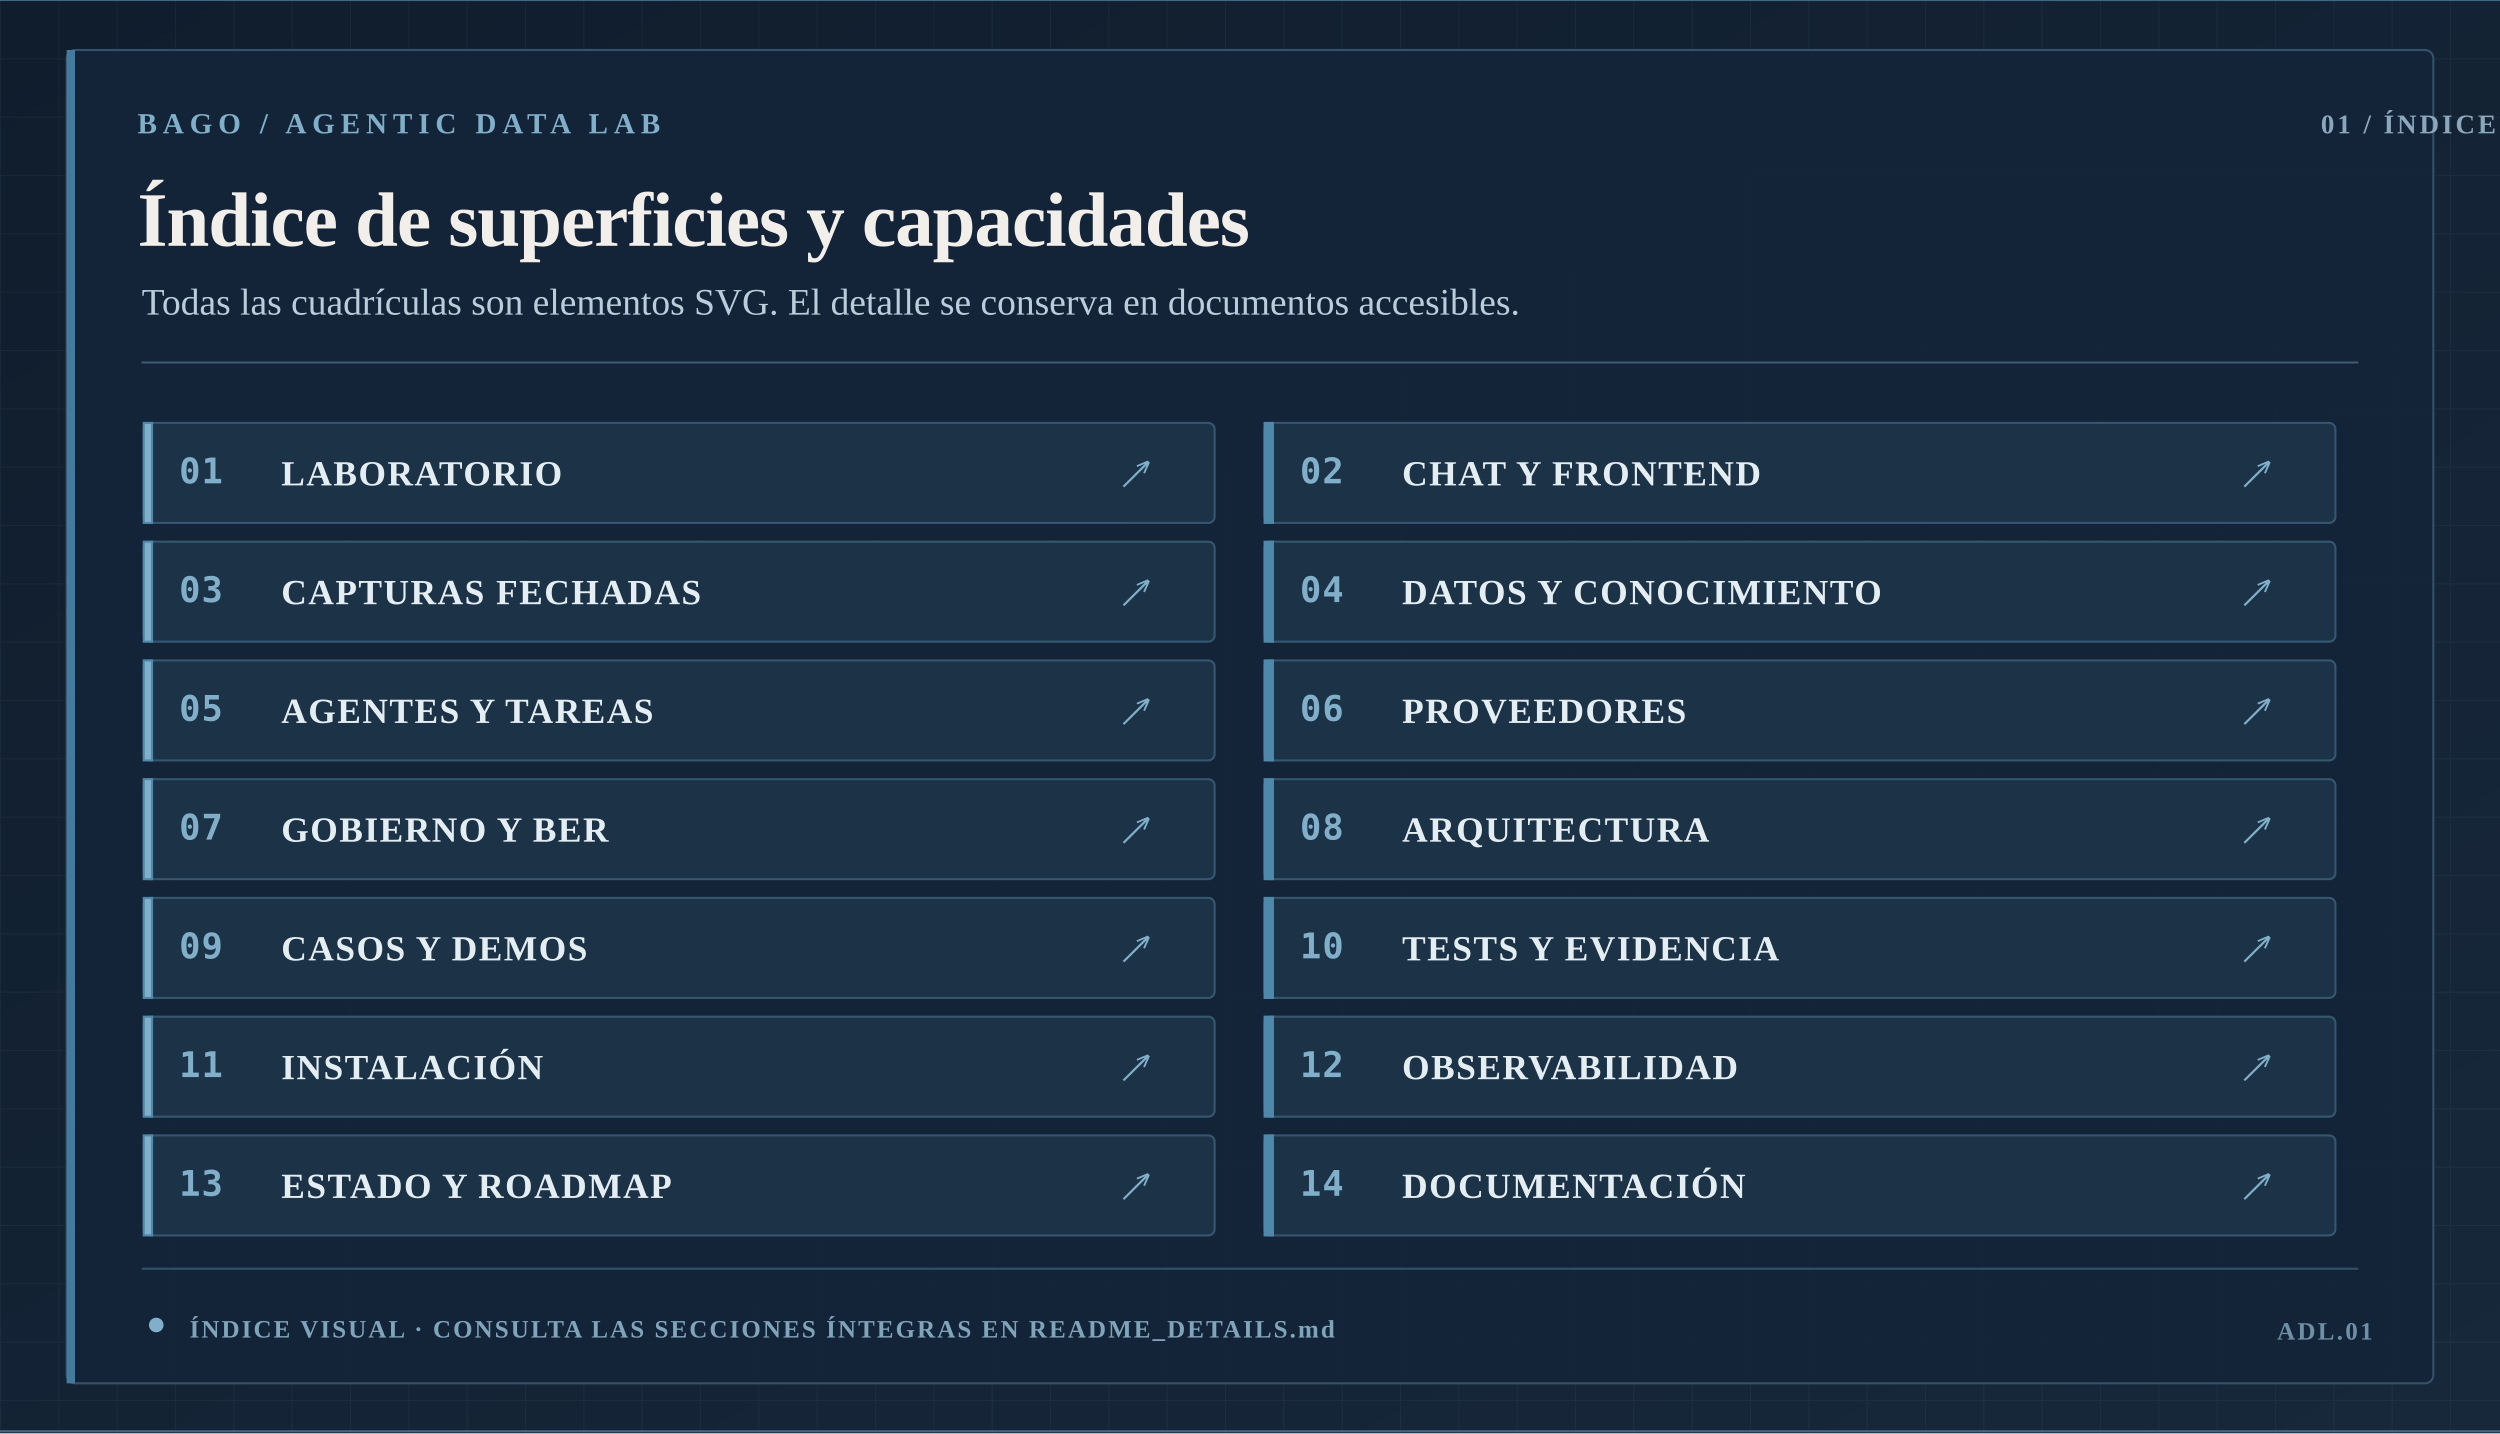
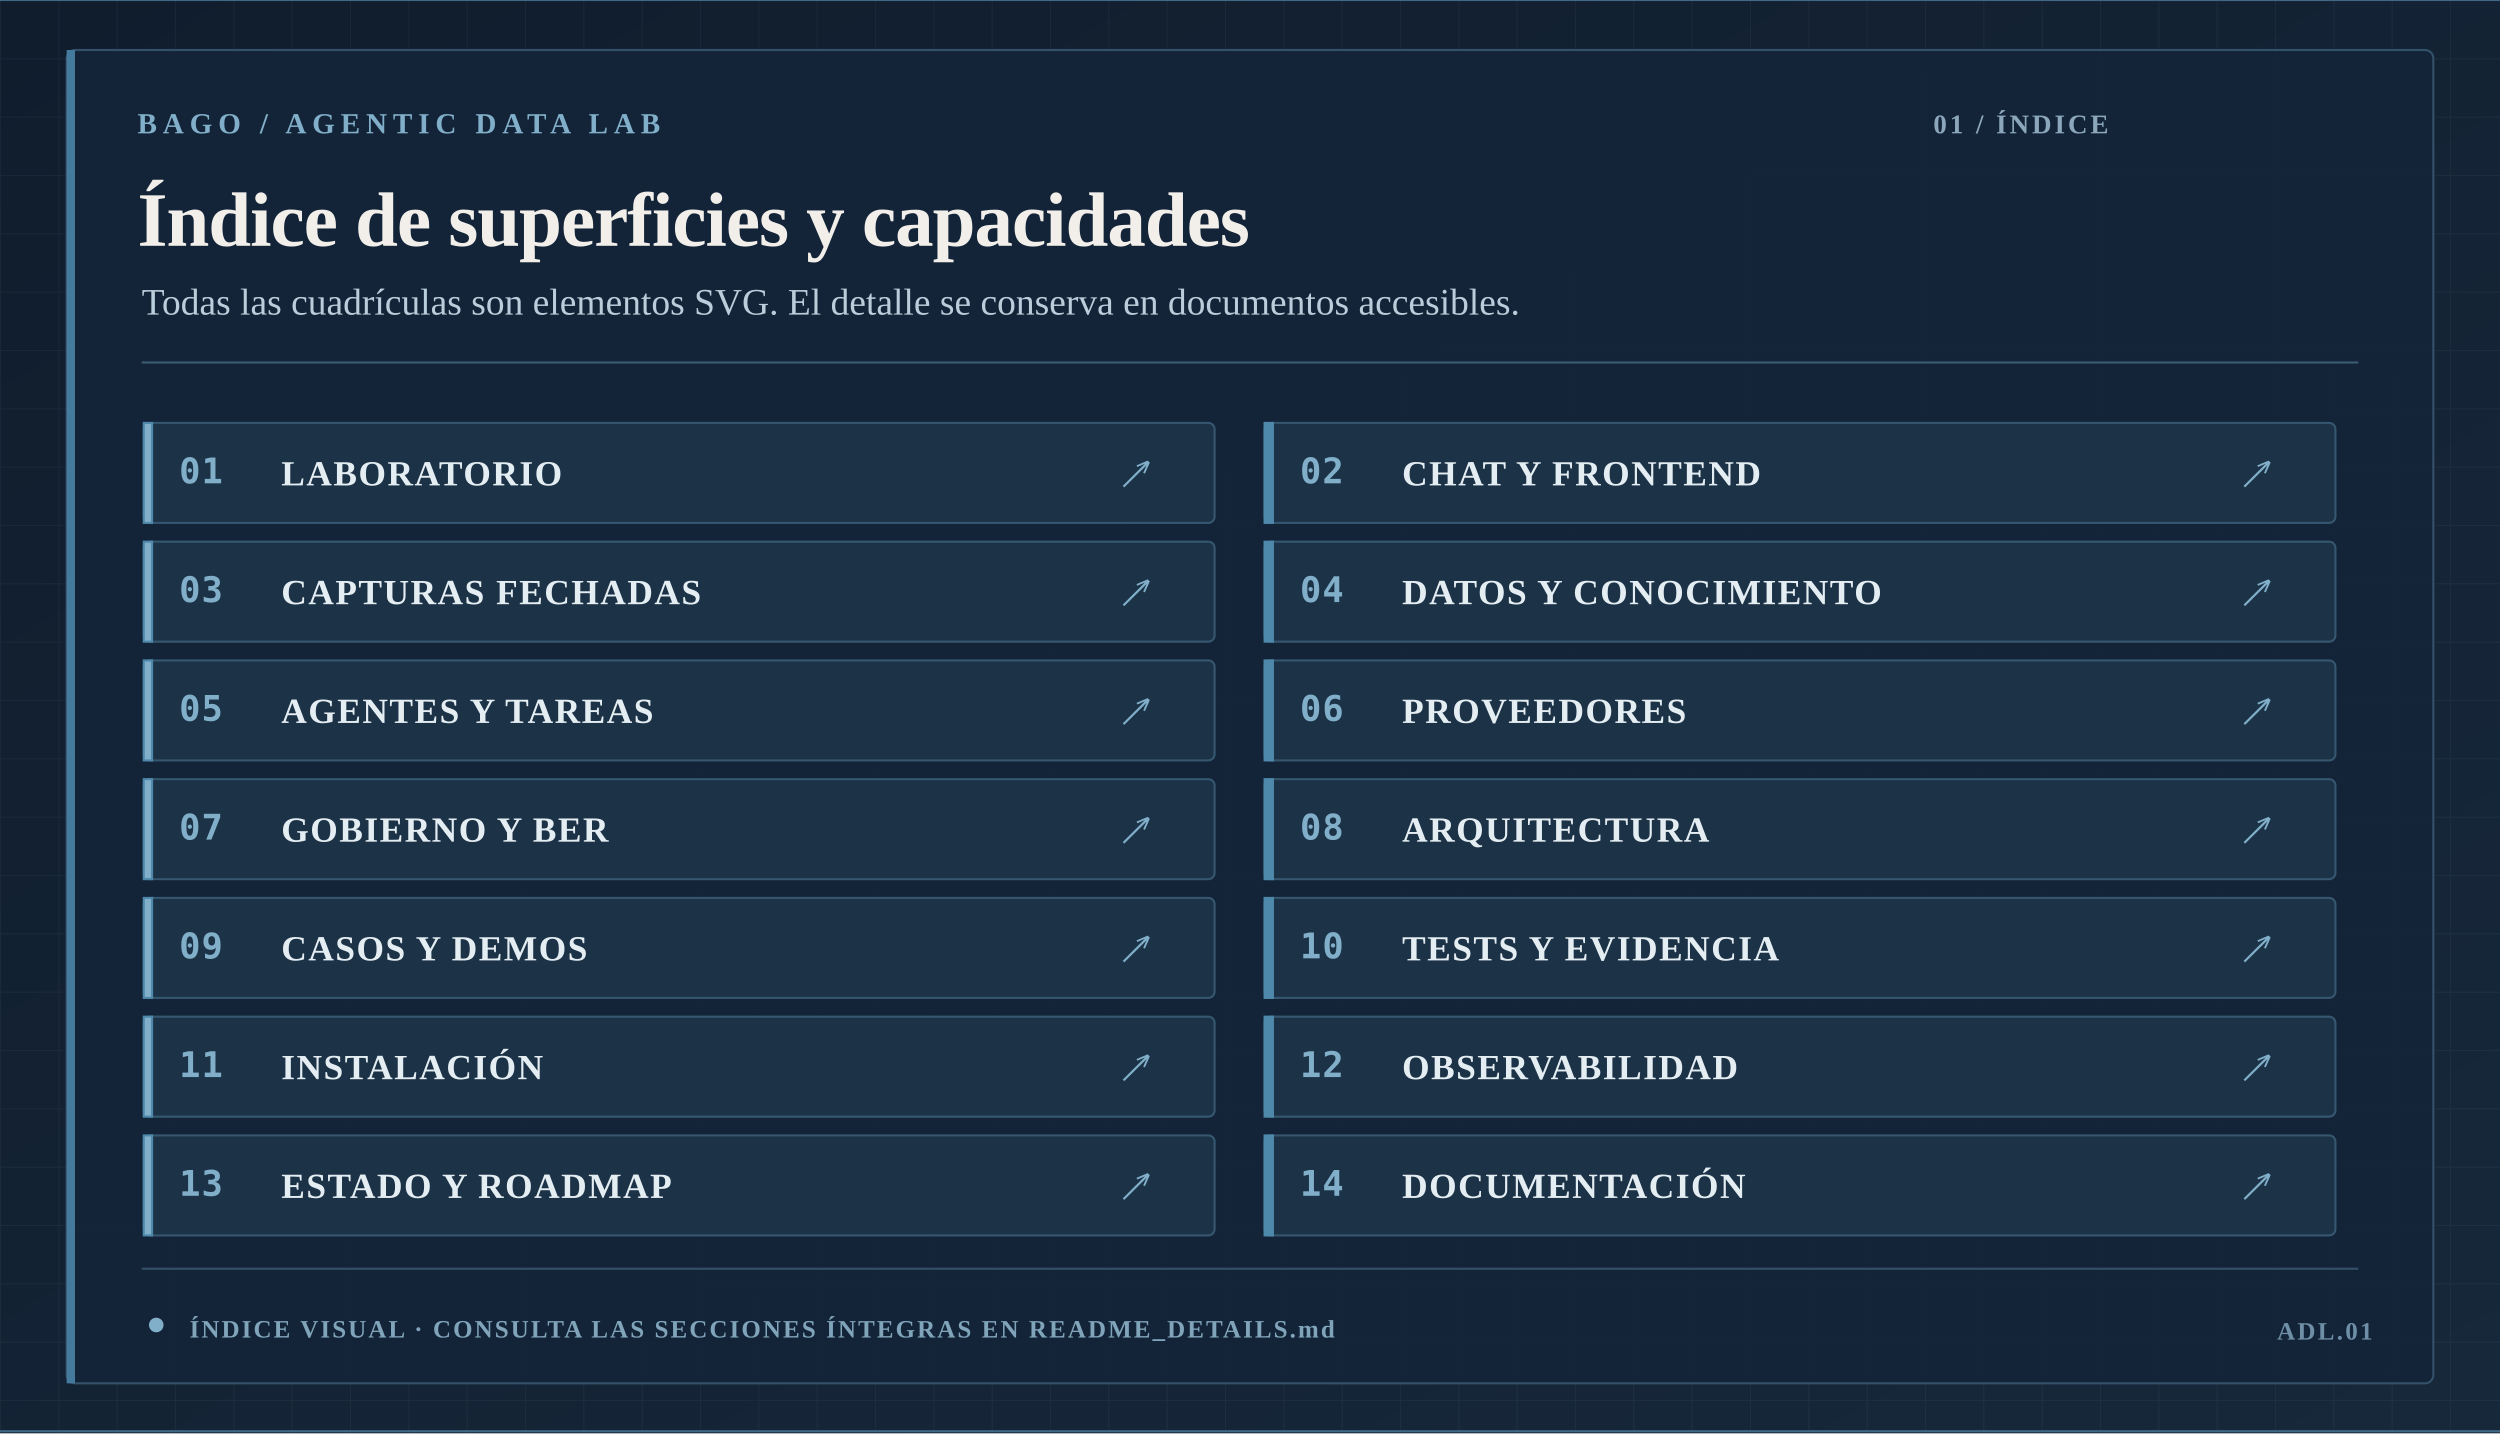
<svg xmlns="http://www.w3.org/2000/svg" width="1200" height="688" viewBox="0 0 1200 688" role="img" aria-labelledby="ttl des">
  <defs>
    <linearGradient id="bg" x1="0" x2="1" y1="0" y2="1">
      <stop stop-color="#101d2d" />
      <stop offset="1" stop-color="#17283b" />
    </linearGradient>
    <pattern id="micro" width="28" height="28" patternUnits="userSpaceOnUse">
      <path d="M28 0H0V28" fill="none" stroke="#7C9CB3" stroke-opacity=".10" stroke-width=".7" />
    </pattern>
  </defs>
  <rect width="1200" height="688" fill="url(#bg)" />
  <rect width="1200" height="688" fill="url(#micro)" />
  <path d="M0 0H1200M0 687H1200" stroke="#416986" stroke-width="1" />
  <rect x="32" y="24" width="1136" height="640" rx="4" fill="#142539" fill-opacity=".94" stroke="#34516A" />
  <rect x="32" y="24" width="4" height="640" fill="#447B9D" />
  <text x="66" y="64" fill="#81AFC9" font-size="14" font-weight="750" letter-spacing="2.8">BAGO   /   AGENTIC DATA LAB</text>
-   <text x="1114" y="64" fill="#8CA7BB" font-size="13" font-weight="650" letter-spacing="1.4">01  /  ÍNDICE</text>
+   <text x="928" y="64" fill="#8CA7BB" font-size="13" font-weight="650" letter-spacing="1.4">01  /  ÍNDICE</text>
  <text x="66" y="118" fill="#F2EFEA" font-size="37" font-weight="650" letter-spacing="-0.5">Índice de superficies y capacidades</text>
  <text x="68" y="151" fill="#B9CEDA" font-size="18" font-weight="400" letter-spacing="0">Todas las cuadrículas son elementos SVG. El detalle se conserva en documentos accesibles.</text>
  <path d="M68 174L1132 174" stroke="#3B5B74" stroke-width="1" fill="none" />
  <rect x="69" y="203" width="514" height="48" rx="3" fill="#1B3247" stroke="#365770" stroke-width="1" />
  <rect x="69" y="203" width="4" height="48" rx="0" fill="#81AFC9" stroke="#4E88AA" stroke-width="1" />
  <text x="86" y="232" fill="#81AFC9" font-size="17" font-weight="750" letter-spacing="0.5" font-family="Consolas,monospace">01</text>
  <text x="135" y="233" fill="#E4EDF2" font-size="17" font-weight="650" letter-spacing="0.7">LABORATORIO</text>
  <text x="539" y="233" fill="#81AFC9" font-size="18" font-weight="450" letter-spacing="0">↗</text>
  <rect x="607" y="203" width="514" height="48" rx="3" fill="#1B3247" stroke="#365770" stroke-width="1" />
  <rect x="607" y="203" width="4" height="48" rx="0" fill="#4E88AA" stroke="#4E88AA" stroke-width="1" />
  <text x="624" y="232" fill="#81AFC9" font-size="17" font-weight="750" letter-spacing="0.5" font-family="Consolas,monospace">02</text>
  <text x="673" y="233" fill="#E4EDF2" font-size="17" font-weight="650" letter-spacing="0.7">CHAT Y FRONTEND</text>
  <text x="1077" y="233" fill="#81AFC9" font-size="18" font-weight="450" letter-spacing="0">↗</text>
  <rect x="69" y="260" width="514" height="48" rx="3" fill="#1B3247" stroke="#365770" stroke-width="1" />
  <rect x="69" y="260" width="4" height="48" rx="0" fill="#81AFC9" stroke="#4E88AA" stroke-width="1" />
  <text x="86" y="289" fill="#81AFC9" font-size="17" font-weight="750" letter-spacing="0.5" font-family="Consolas,monospace">03</text>
  <text x="135" y="290" fill="#E4EDF2" font-size="17" font-weight="650" letter-spacing="0.7">CAPTURAS FECHADAS</text>
  <text x="539" y="290" fill="#81AFC9" font-size="18" font-weight="450" letter-spacing="0">↗</text>
  <rect x="607" y="260" width="514" height="48" rx="3" fill="#1B3247" stroke="#365770" stroke-width="1" />
  <rect x="607" y="260" width="4" height="48" rx="0" fill="#4E88AA" stroke="#4E88AA" stroke-width="1" />
  <text x="624" y="289" fill="#81AFC9" font-size="17" font-weight="750" letter-spacing="0.5" font-family="Consolas,monospace">04</text>
  <text x="673" y="290" fill="#E4EDF2" font-size="17" font-weight="650" letter-spacing="0.7">DATOS Y CONOCIMIENTO</text>
  <text x="1077" y="290" fill="#81AFC9" font-size="18" font-weight="450" letter-spacing="0">↗</text>
  <rect x="69" y="317" width="514" height="48" rx="3" fill="#1B3247" stroke="#365770" stroke-width="1" />
  <rect x="69" y="317" width="4" height="48" rx="0" fill="#81AFC9" stroke="#4E88AA" stroke-width="1" />
  <text x="86" y="346" fill="#81AFC9" font-size="17" font-weight="750" letter-spacing="0.5" font-family="Consolas,monospace">05</text>
  <text x="135" y="347" fill="#E4EDF2" font-size="17" font-weight="650" letter-spacing="0.7">AGENTES Y TAREAS</text>
  <text x="539" y="347" fill="#81AFC9" font-size="18" font-weight="450" letter-spacing="0">↗</text>
  <rect x="607" y="317" width="514" height="48" rx="3" fill="#1B3247" stroke="#365770" stroke-width="1" />
  <rect x="607" y="317" width="4" height="48" rx="0" fill="#4E88AA" stroke="#4E88AA" stroke-width="1" />
  <text x="624" y="346" fill="#81AFC9" font-size="17" font-weight="750" letter-spacing="0.5" font-family="Consolas,monospace">06</text>
  <text x="673" y="347" fill="#E4EDF2" font-size="17" font-weight="650" letter-spacing="0.7">PROVEEDORES</text>
  <text x="1077" y="347" fill="#81AFC9" font-size="18" font-weight="450" letter-spacing="0">↗</text>
  <rect x="69" y="374" width="514" height="48" rx="3" fill="#1B3247" stroke="#365770" stroke-width="1" />
  <rect x="69" y="374" width="4" height="48" rx="0" fill="#81AFC9" stroke="#4E88AA" stroke-width="1" />
  <text x="86" y="403" fill="#81AFC9" font-size="17" font-weight="750" letter-spacing="0.5" font-family="Consolas,monospace">07</text>
  <text x="135" y="404" fill="#E4EDF2" font-size="17" font-weight="650" letter-spacing="0.7">GOBIERNO Y BER</text>
  <text x="539" y="404" fill="#81AFC9" font-size="18" font-weight="450" letter-spacing="0">↗</text>
  <rect x="607" y="374" width="514" height="48" rx="3" fill="#1B3247" stroke="#365770" stroke-width="1" />
  <rect x="607" y="374" width="4" height="48" rx="0" fill="#4E88AA" stroke="#4E88AA" stroke-width="1" />
  <text x="624" y="403" fill="#81AFC9" font-size="17" font-weight="750" letter-spacing="0.5" font-family="Consolas,monospace">08</text>
  <text x="673" y="404" fill="#E4EDF2" font-size="17" font-weight="650" letter-spacing="0.7">ARQUITECTURA</text>
  <text x="1077" y="404" fill="#81AFC9" font-size="18" font-weight="450" letter-spacing="0">↗</text>
  <rect x="69" y="431" width="514" height="48" rx="3" fill="#1B3247" stroke="#365770" stroke-width="1" />
  <rect x="69" y="431" width="4" height="48" rx="0" fill="#81AFC9" stroke="#4E88AA" stroke-width="1" />
  <text x="86" y="460" fill="#81AFC9" font-size="17" font-weight="750" letter-spacing="0.5" font-family="Consolas,monospace">09</text>
  <text x="135" y="461" fill="#E4EDF2" font-size="17" font-weight="650" letter-spacing="0.7">CASOS Y DEMOS</text>
  <text x="539" y="461" fill="#81AFC9" font-size="18" font-weight="450" letter-spacing="0">↗</text>
  <rect x="607" y="431" width="514" height="48" rx="3" fill="#1B3247" stroke="#365770" stroke-width="1" />
  <rect x="607" y="431" width="4" height="48" rx="0" fill="#4E88AA" stroke="#4E88AA" stroke-width="1" />
  <text x="624" y="460" fill="#81AFC9" font-size="17" font-weight="750" letter-spacing="0.5" font-family="Consolas,monospace">10</text>
  <text x="673" y="461" fill="#E4EDF2" font-size="17" font-weight="650" letter-spacing="0.7">TESTS Y EVIDENCIA</text>
  <text x="1077" y="461" fill="#81AFC9" font-size="18" font-weight="450" letter-spacing="0">↗</text>
  <rect x="69" y="488" width="514" height="48" rx="3" fill="#1B3247" stroke="#365770" stroke-width="1" />
  <rect x="69" y="488" width="4" height="48" rx="0" fill="#81AFC9" stroke="#4E88AA" stroke-width="1" />
  <text x="86" y="517" fill="#81AFC9" font-size="17" font-weight="750" letter-spacing="0.5" font-family="Consolas,monospace">11</text>
  <text x="135" y="518" fill="#E4EDF2" font-size="17" font-weight="650" letter-spacing="0.7">INSTALACIÓN</text>
  <text x="539" y="518" fill="#81AFC9" font-size="18" font-weight="450" letter-spacing="0">↗</text>
  <rect x="607" y="488" width="514" height="48" rx="3" fill="#1B3247" stroke="#365770" stroke-width="1" />
  <rect x="607" y="488" width="4" height="48" rx="0" fill="#4E88AA" stroke="#4E88AA" stroke-width="1" />
  <text x="624" y="517" fill="#81AFC9" font-size="17" font-weight="750" letter-spacing="0.5" font-family="Consolas,monospace">12</text>
  <text x="673" y="518" fill="#E4EDF2" font-size="17" font-weight="650" letter-spacing="0.7">OBSERVABILIDAD</text>
  <text x="1077" y="518" fill="#81AFC9" font-size="18" font-weight="450" letter-spacing="0">↗</text>
  <rect x="69" y="545" width="514" height="48" rx="3" fill="#1B3247" stroke="#365770" stroke-width="1" />
  <rect x="69" y="545" width="4" height="48" rx="0" fill="#81AFC9" stroke="#4E88AA" stroke-width="1" />
  <text x="86" y="574" fill="#81AFC9" font-size="17" font-weight="750" letter-spacing="0.5" font-family="Consolas,monospace">13</text>
  <text x="135" y="575" fill="#E4EDF2" font-size="17" font-weight="650" letter-spacing="0.7">ESTADO Y ROADMAP</text>
  <text x="539" y="575" fill="#81AFC9" font-size="18" font-weight="450" letter-spacing="0">↗</text>
  <rect x="607" y="545" width="514" height="48" rx="3" fill="#1B3247" stroke="#365770" stroke-width="1" />
  <rect x="607" y="545" width="4" height="48" rx="0" fill="#4E88AA" stroke="#4E88AA" stroke-width="1" />
  <text x="624" y="574" fill="#81AFC9" font-size="17" font-weight="750" letter-spacing="0.5" font-family="Consolas,monospace">14</text>
  <text x="673" y="575" fill="#E4EDF2" font-size="17" font-weight="650" letter-spacing="0.7">DOCUMENTACIÓN</text>
  <text x="1077" y="575" fill="#81AFC9" font-size="18" font-weight="450" letter-spacing="0">↗</text>
  <path d="M68 609L1132 609" stroke="#33506A" stroke-width="1" fill="none" />
  <circle cx="75" cy="636" r="3.5" fill="#81AFC9" />
  <text x="91" y="642" fill="#80A4BA" font-size="12" font-weight="650" letter-spacing="1">ÍNDICE VISUAL · CONSULTA LAS SECCIONES ÍNTEGRAS EN README_DETAILS.md</text>
  <text x="1093" y="643" fill="#6E8FA6" font-size="12" font-weight="650" letter-spacing="1.1">ADL.01</text>
</svg>
